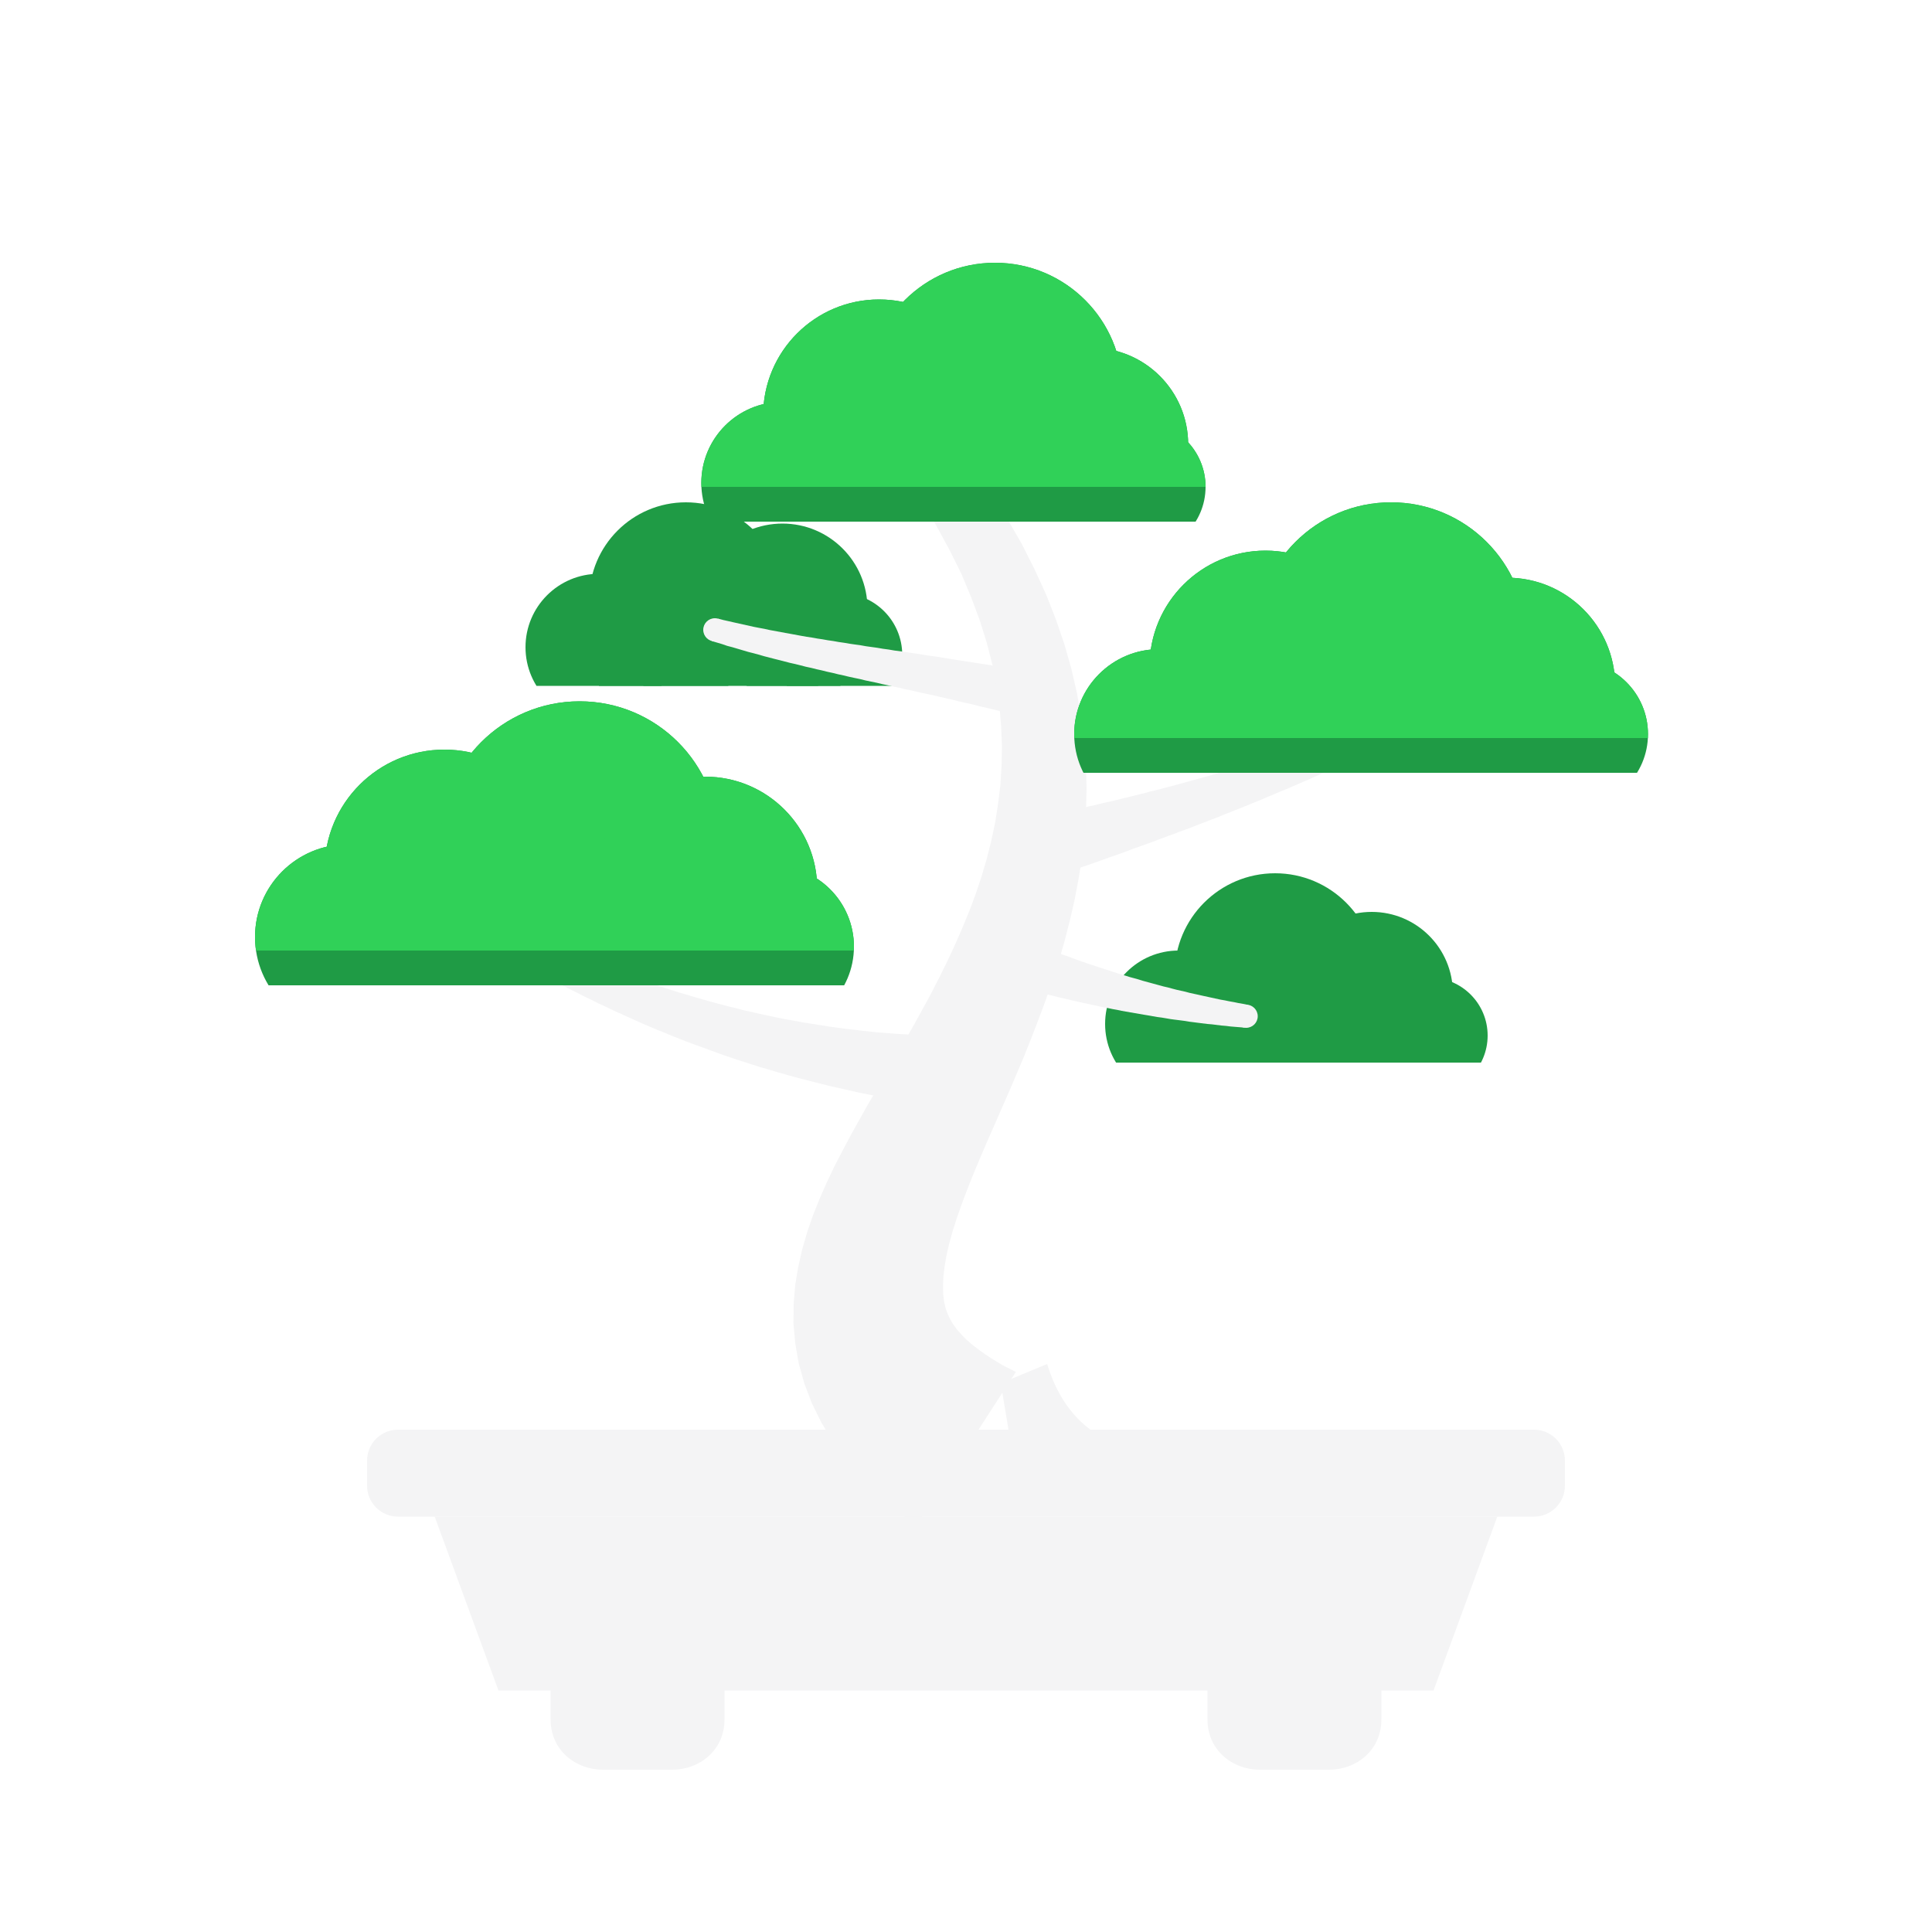
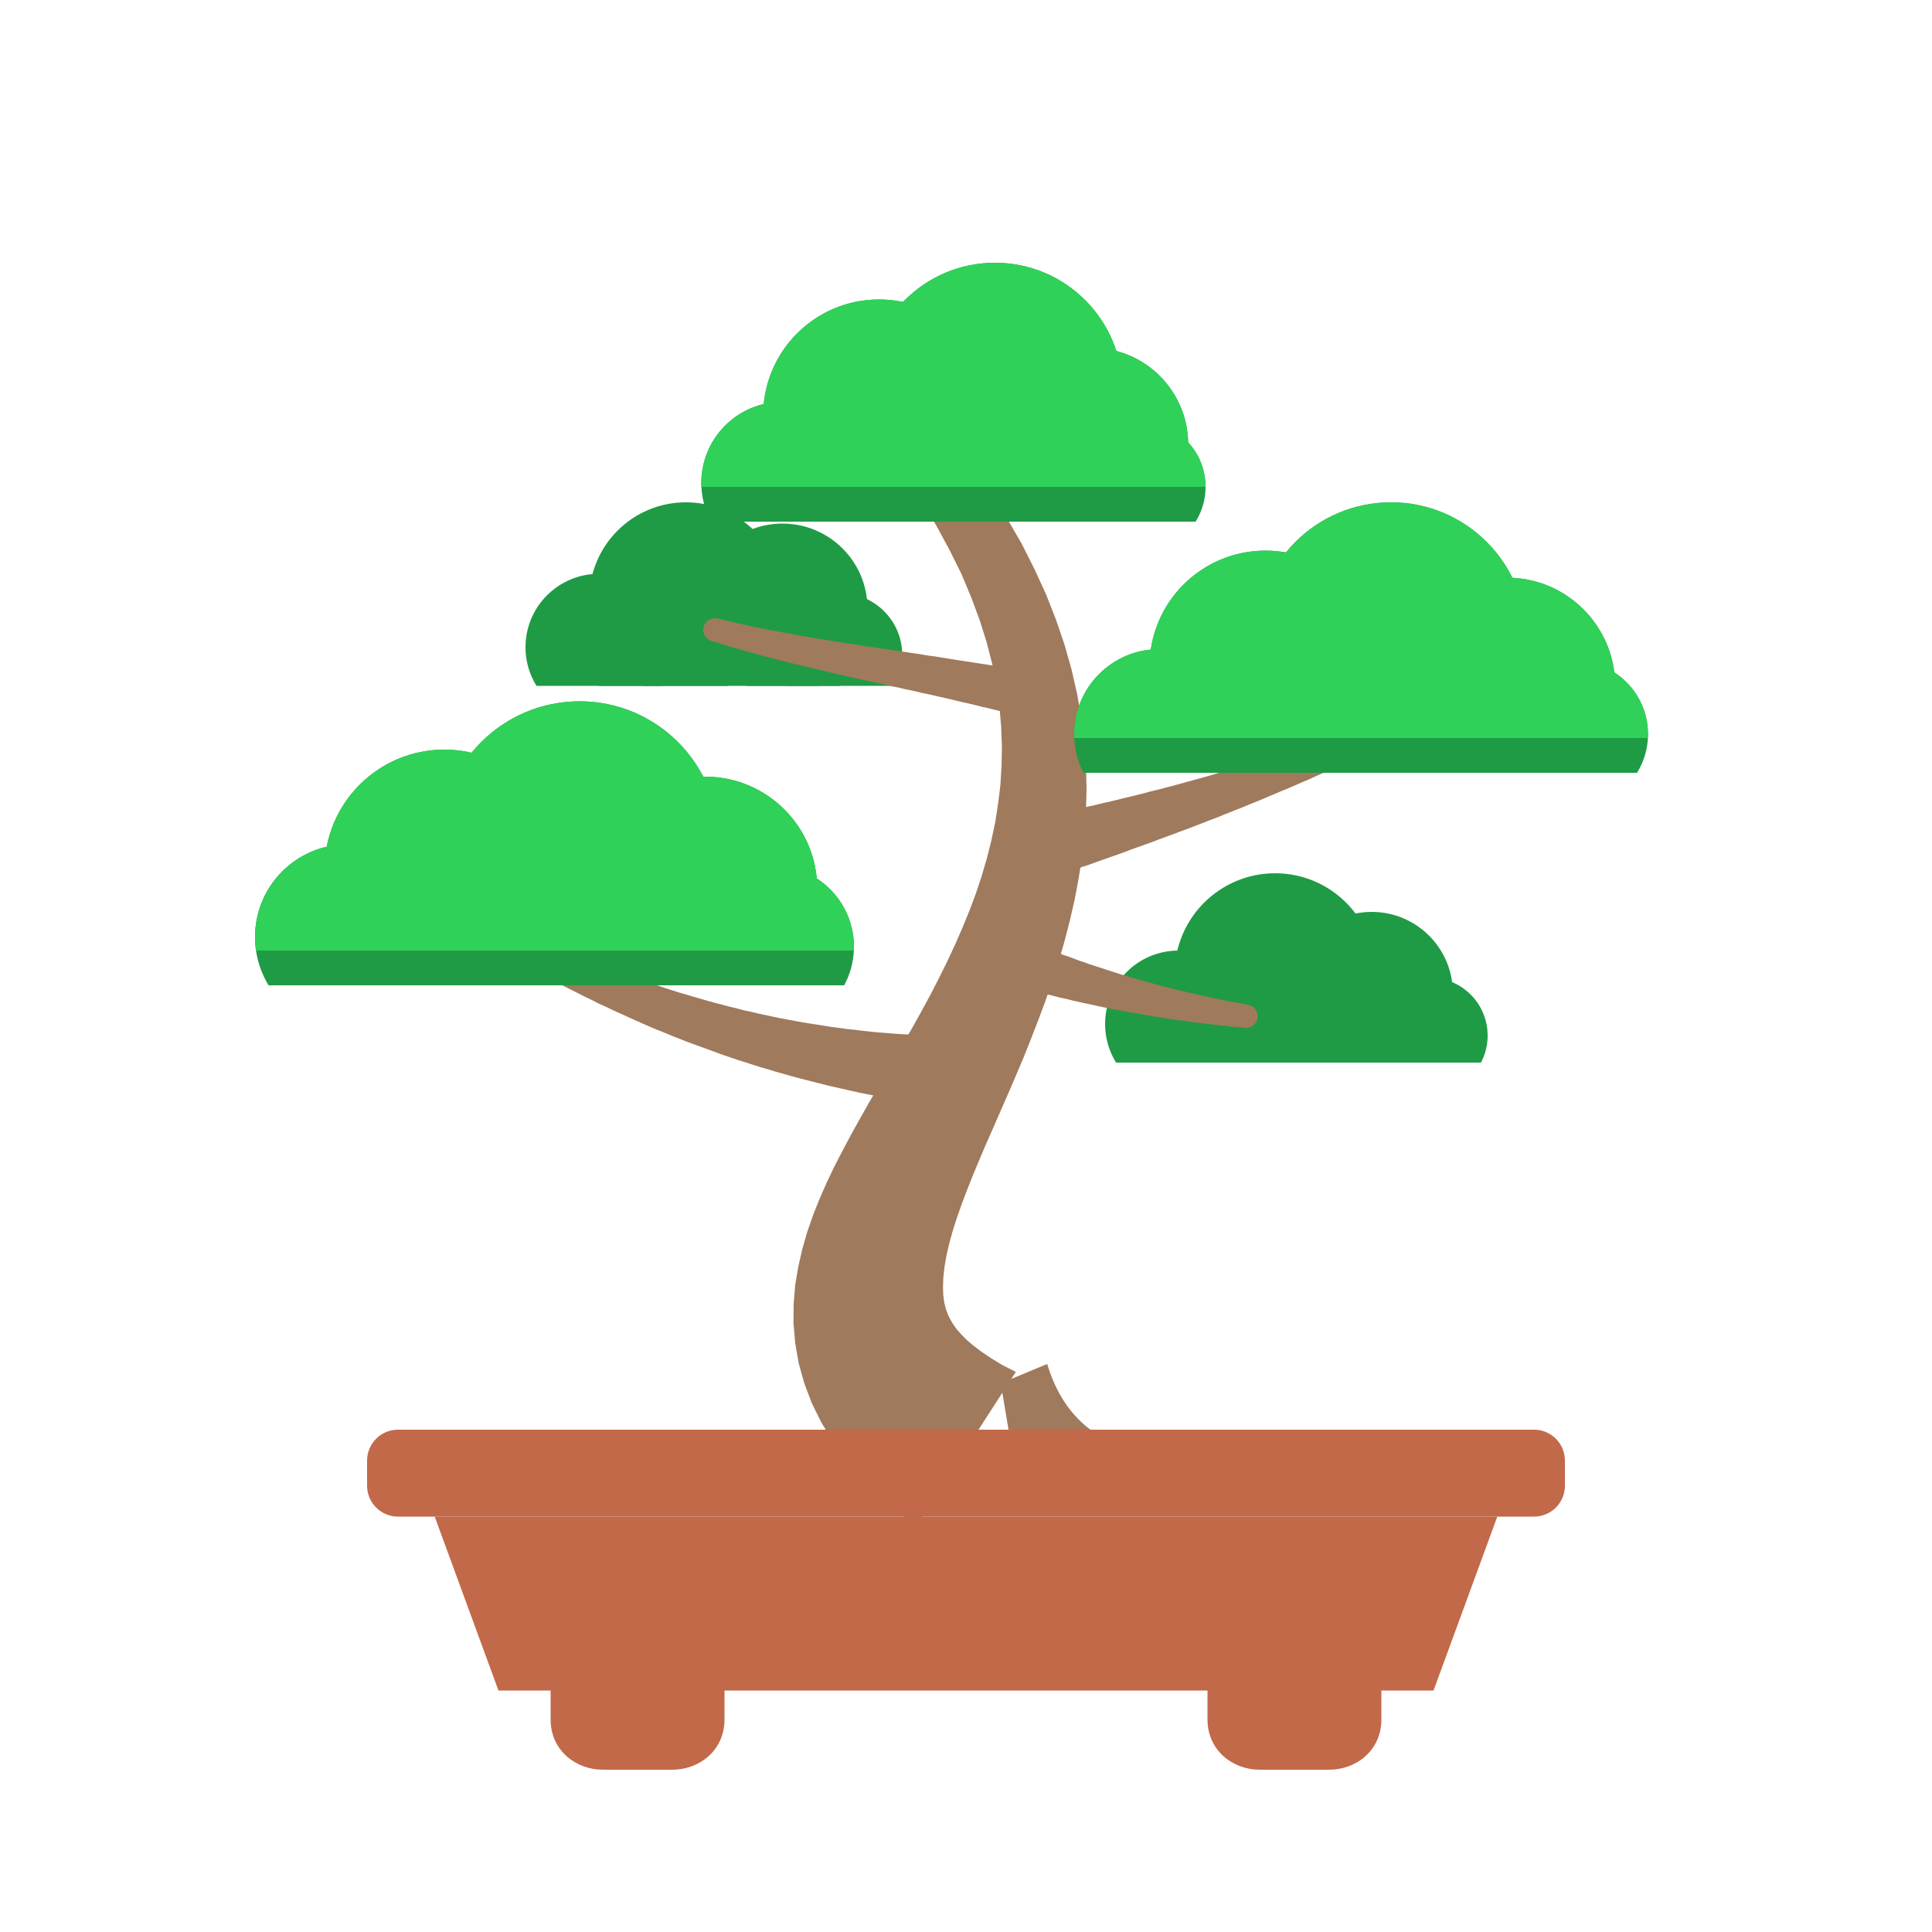
<svg xmlns="http://www.w3.org/2000/svg" viewBox="0 0 100 100" width="512" height="512">
  <g>
    <g data-part="depth">
      <clipPath id="t6bk0">
        <rect x="-10" y="-10" width="120" height="45.5" />
      </clipPath>
      <g fill="#1f9b45" clip-path="url(#t6bk0)">
        <circle cx="31" cy="33.5" r="3.8" />
        <circle cx="35.5" cy="31" r="5" />
        <circle cx="40.5" cy="31.5" r="4.4" />
        <circle cx="43.5" cy="33.9" r="3.2" />
        <rect x="31" y="32.3" width="12.5" height="3.2" />
      </g>
    </g>
    <g data-part="depth">
      <clipPath id="t6bk1">
        <rect x="-10" y="-10" width="120" height="65" />
      </clipPath>
      <g fill="#1f9b45" clip-path="url(#t6bk1)">
        <circle cx="61" cy="53" r="3.8" />
        <circle cx="66" cy="50.4" r="5.2" />
        <circle cx="71" cy="51.4" r="4.2" />
        <circle cx="74" cy="53.6" r="3" />
        <rect x="61" y="52" width="13" height="3" />
      </g>
    </g>
-     <g fill="#f4f4f5">
+     <g fill="#a07a5c">
      <g data-part="trunk">
        <path d="M53.66 34.83L53.31 34.77L52.96 34.71L52.62 34.66L52.28 34.6L51.94 34.54L51.61 34.49L51.28 34.43L50.95 34.38L50.63 34.33L50.3 34.28L49.98 34.23L49.66 34.18L49.34 34.13L49.03 34.08L48.72 34.03L48.41 33.98L48.1 33.94L47.79 33.89L47.49 33.84L47.19 33.8L46.89 33.75L46.59 33.71L46.29 33.67L46 33.62L45.7 33.58L45.41 33.53L45.12 33.49L44.83 33.45L44.55 33.4L44.26 33.36L43.98 33.32L43.69 33.27L43.41 33.23L43.13 33.18L42.85 33.14L42.57 33.09L42.3 33.05L42.02 33L41.75 32.96L41.47 32.91L41.2 32.86L40.93 32.81L40.65 32.76L40.38 32.71L40.11 32.66L39.84 32.61L39.57 32.55L39.3 32.5L39.04 32.45L38.77 32.39L38.5 32.33L38.23 32.27L37.96 32.21L37.7 32.15L37.43 32.09L37.16 32.02L36.84 33.18L37.11 33.26L37.38 33.34L37.64 33.43L37.91 33.5L38.18 33.58L38.45 33.66L38.72 33.74L38.99 33.81L39.26 33.88L39.53 33.96L39.8 34.03L40.07 34.1L40.35 34.17L40.62 34.24L40.89 34.31L41.16 34.37L41.44 34.44L41.71 34.51L41.99 34.57L42.27 34.64L42.54 34.7L42.82 34.77L43.1 34.83L43.38 34.9L43.66 34.96L43.95 35.03L44.23 35.09L44.52 35.15L44.8 35.22L45.09 35.28L45.38 35.34L45.67 35.41L45.96 35.47L46.25 35.54L46.55 35.6L46.84 35.67L47.14 35.73L47.44 35.8L47.74 35.87L48.04 35.93L48.35 36L48.65 36.07L48.96 36.14L49.27 36.21L49.58 36.29L49.89 36.36L50.21 36.43L50.53 36.51L50.85 36.59L51.17 36.66L51.49 36.74L51.82 36.82L52.15 36.91L52.48 36.99L52.81 37.08L53.14 37.17Z" />
        <circle cx="37" cy="32.6" r="0.6" />
        <path d="M51.36 50.72L51.6 50.78L51.83 50.85L52.07 50.91L52.3 50.97L52.53 51.04L52.76 51.1L53 51.16L53.23 51.22L53.46 51.28L53.69 51.34L53.92 51.4L54.15 51.46L54.38 51.51L54.61 51.57L54.84 51.63L55.07 51.68L55.3 51.73L55.53 51.79L55.76 51.84L55.98 51.89L56.21 51.94L56.44 51.99L56.67 52.04L56.9 52.09L57.13 52.14L57.36 52.18L57.59 52.23L57.82 52.27L58.05 52.32L58.28 52.36L58.51 52.4L58.74 52.44L58.97 52.48L59.2 52.52L59.44 52.56L59.67 52.6L59.9 52.64L60.13 52.67L60.37 52.71L60.6 52.75L60.83 52.78L61.07 52.81L61.3 52.84L61.54 52.88L61.78 52.91L62.01 52.94L62.25 52.97L62.49 53L62.73 53.02L62.97 53.05L63.21 53.08L63.45 53.1L63.69 53.13L63.93 53.15L64.18 53.17L64.42 53.19L64.58 52.01L64.34 51.96L64.11 51.92L63.87 51.87L63.64 51.83L63.4 51.78L63.17 51.74L62.94 51.69L62.71 51.64L62.48 51.59L62.25 51.54L62.03 51.49L61.8 51.44L61.57 51.39L61.35 51.33L61.12 51.28L60.9 51.23L60.67 51.17L60.45 51.11L60.23 51.06L60.01 51L59.79 50.94L59.57 50.88L59.35 50.82L59.13 50.76L58.91 50.69L58.69 50.63L58.47 50.57L58.25 50.5L58.04 50.44L57.82 50.37L57.6 50.3L57.39 50.23L57.17 50.16L56.96 50.09L56.74 50.02L56.53 49.95L56.31 49.88L56.1 49.8L55.88 49.73L55.67 49.65L55.45 49.57L55.24 49.49L55.02 49.42L54.81 49.34L54.6 49.25L54.38 49.17L54.17 49.09L53.95 49L53.74 48.92L53.52 48.83L53.31 48.74L53.09 48.65L52.88 48.56L52.66 48.47L52.45 48.38L52.24 48.28Z" />
        <circle cx="64.5" cy="52.6" r="0.6" />
        <path d="M49.63 53.6L49.24 53.61L48.85 53.61L48.46 53.61L48.07 53.59L47.68 53.58L47.3 53.56L46.91 53.54L46.53 53.52L46.14 53.49L45.76 53.46L45.37 53.43L44.99 53.39L44.61 53.35L44.23 53.3L43.84 53.26L43.46 53.21L43.08 53.16L42.7 53.1L42.32 53.04L41.94 52.98L41.56 52.92L41.18 52.85L40.8 52.78L40.42 52.71L40.04 52.63L39.67 52.55L39.29 52.47L38.91 52.38L38.53 52.3L38.16 52.2L37.78 52.11L37.4 52.01L37.02 51.91L36.65 51.81L36.27 51.7L35.89 51.59L35.52 51.48L35.14 51.37L34.77 51.25L34.39 51.13L34.01 51L33.64 50.88L33.26 50.75L32.88 50.61L32.51 50.48L32.13 50.34L31.75 50.2L31.38 50.05L31 49.9L30.62 49.75L30.25 49.6L29.87 49.44L29.49 49.28L29.11 49.12L28.74 48.95L28.36 48.78L27.64 50.22L28.01 50.42L28.39 50.62L28.76 50.82L29.13 51.01L29.5 51.2L29.88 51.39L30.25 51.58L30.63 51.76L31 51.95L31.38 52.12L31.75 52.3L32.13 52.47L32.5 52.64L32.88 52.81L33.26 52.98L33.63 53.14L34.01 53.3L34.39 53.45L34.77 53.61L35.15 53.76L35.53 53.91L35.91 54.05L36.29 54.19L36.68 54.33L37.06 54.47L37.44 54.61L37.83 54.74L38.21 54.87L38.6 54.99L38.99 55.12L39.37 55.24L39.76 55.35L40.15 55.47L40.54 55.58L40.93 55.69L41.33 55.8L41.72 55.9L42.11 56L42.51 56.1L42.9 56.2L43.3 56.29L43.7 56.38L44.1 56.47L44.49 56.56L44.9 56.64L45.3 56.72L45.7 56.8L46.1 56.87L46.51 56.94L46.91 57.01L47.32 57.08L47.73 57.14L48.14 57.21L48.55 57.27L48.96 57.33L49.37 57.4Z" />
        <circle cx="28" cy="49.5" r="0.8" />
        <path d="M54.04 45.59L54.32 45.48L54.61 45.38L54.89 45.28L55.17 45.17L55.45 45.07L55.74 44.97L56.02 44.87L56.3 44.78L56.58 44.68L56.86 44.58L57.14 44.48L57.42 44.38L57.71 44.28L57.99 44.18L58.27 44.08L58.55 43.97L58.83 43.87L59.11 43.77L59.39 43.67L59.67 43.57L59.95 43.46L60.23 43.36L60.52 43.25L60.8 43.15L61.08 43.04L61.36 42.94L61.65 42.83L61.93 42.72L62.22 42.61L62.5 42.5L62.79 42.39L63.08 42.28L63.36 42.16L63.65 42.05L63.94 41.93L64.23 41.82L64.52 41.7L64.81 41.58L65.11 41.46L65.4 41.34L65.7 41.21L65.99 41.09L66.29 40.96L66.59 40.84L66.89 40.71L67.19 40.58L67.49 40.45L67.8 40.32L68.1 40.18L68.41 40.04L68.72 39.91L69.03 39.77L69.34 39.63L69.66 39.48L69.97 39.34L70.29 39.19L69.71 37.81L69.39 37.93L69.07 38.04L68.75 38.16L68.43 38.27L68.11 38.39L67.8 38.5L67.48 38.6L67.17 38.71L66.86 38.82L66.56 38.92L66.25 39.02L65.94 39.12L65.64 39.22L65.34 39.32L65.04 39.41L64.74 39.51L64.44 39.6L64.14 39.69L63.84 39.78L63.55 39.87L63.25 39.95L62.96 40.04L62.67 40.13L62.38 40.21L62.09 40.29L61.8 40.37L61.51 40.45L61.22 40.53L60.93 40.61L60.64 40.69L60.35 40.76L60.07 40.84L59.78 40.91L59.49 40.98L59.21 41.06L58.92 41.13L58.64 41.2L58.35 41.27L58.06 41.34L57.78 41.41L57.49 41.48L57.21 41.54L56.92 41.61L56.64 41.68L56.35 41.74L56.06 41.81L55.78 41.87L55.49 41.93L55.2 42L54.91 42.06L54.62 42.12L54.33 42.18L54.04 42.24L53.75 42.3L53.45 42.36L53.16 42.41Z" />
        <circle cx="70" cy="38.5" r="0.75" />
        <path d="M52.58 71.01L51.87 70.65L51.28 70.29L50.78 69.95L50.36 69.63L50.02 69.34L49.75 69.06L49.52 68.8L49.34 68.55L49.19 68.3L49.06 68.03L48.95 67.73L48.87 67.39L48.82 67L48.81 66.57L48.83 66.08L48.89 65.56L48.99 64.98L49.13 64.37L49.31 63.72L49.53 63.03L49.78 62.32L50.06 61.58L50.37 60.8L50.7 60.01L51.05 59.19L51.42 58.35L51.8 57.48L52.19 56.59L52.58 55.68L52.97 54.76L53.35 53.81L53.73 52.83L54.1 51.84L54.45 50.83L54.79 49.8L55.09 48.75L55.37 47.67L55.62 46.58L55.83 45.47L56.01 44.33L56.13 43.18L56.21 42.01L56.24 40.82L56.21 39.62L56.12 38.4L55.97 37.16L55.75 35.91L55.46 34.64L55.1 33.37L54.66 32.08L54.15 30.78L53.55 29.47L52.88 28.14L52.11 26.81L51.26 25.46L50.32 24.1L47.68 25.9L48.46 27.2L49.15 28.47L49.76 29.7L50.27 30.92L50.71 32.1L51.07 33.25L51.36 34.38L51.57 35.48L51.73 36.56L51.82 37.61L51.86 38.64L51.84 39.65L51.78 40.64L51.66 41.61L51.51 42.57L51.31 43.51L51.08 44.43L50.81 45.35L50.51 46.25L50.18 47.13L49.82 48.01L49.44 48.88L49.04 49.74L48.62 50.59L48.19 51.43L47.74 52.26L47.28 53.09L46.81 53.91L46.35 54.72L45.87 55.53L45.41 56.34L44.94 57.14L44.49 57.94L44.04 58.75L43.61 59.56L43.19 60.37L42.8 61.19L42.43 62.03L42.09 62.88L41.79 63.74L41.53 64.64L41.32 65.56L41.16 66.51L41.08 67.49L41.07 68.49L41.16 69.52L41.34 70.56L41.63 71.6L42.02 72.63L42.52 73.64L43.12 74.62L43.81 75.56L44.59 76.46L45.45 77.33L46.4 78.16L47.42 78.99Z" />
        <circle cx="49" cy="25" r="1.6" />
      </g>
      <g data-part="roots">
        <path d="M40.6 75.2C43.8 74.7 45.6 72.9 46.3 70.2L49.2 71.6L48.4 75.2Z" />
        <path d="M59.4 75.2C56.4 74.7 54.9 72.9 54.2 70.6L51.8 71.6L52.4 75.2Z" />
      </g>
    </g>
    <g data-part="pads">
      <g fill="#1f9b45">
        <clipPath id="t6fd0">
          <rect x="-10" y="-10" width="120" height="61" />
        </clipPath>
        <g clip-path="url(#t6fd0)">
          <circle cx="18" cy="48.5" r="4.8" />
          <circle cx="23" cy="45" r="6.2" />
          <circle cx="30" cy="43.5" r="7.2" />
          <circle cx="36.5" cy="46" r="5.8" />
          <circle cx="40" cy="49" r="4.2" />
          <rect x="18" y="46.8" width="22" height="4.2" />
        </g>
      </g>
      <g fill="#30d158">
        <clipPath id="t6fl0">
          <rect x="-10" y="-10" width="120" height="59.2" />
        </clipPath>
        <g clip-path="url(#t6fl0)">
          <circle cx="18" cy="48.5" r="4.8" />
          <circle cx="23" cy="45" r="6.2" />
          <circle cx="30" cy="43.5" r="7.2" />
          <circle cx="36.5" cy="46" r="5.8" />
          <circle cx="40" cy="49" r="4.2" />
          <rect x="18" y="46.8" width="22" height="4.2" />
        </g>
      </g>
    </g>
    <g data-part="pads">
      <g fill="#1f9b45">
        <clipPath id="t6fd1">
          <rect x="-10" y="-10" width="120" height="50" />
        </clipPath>
        <g clip-path="url(#t6fd1)">
          <circle cx="60" cy="38" r="4.4" />
          <circle cx="65.5" cy="34.5" r="6" />
          <circle cx="72" cy="33" r="7" />
          <circle cx="78" cy="35.5" r="5.6" />
          <circle cx="81.5" cy="38" r="3.8" />
          <rect x="60" y="36.2" width="21.5" height="3.8" />
        </g>
      </g>
      <g fill="#30d158">
        <clipPath id="t6fl1">
          <rect x="-10" y="-10" width="120" height="48.2" />
        </clipPath>
        <g clip-path="url(#t6fl1)">
          <circle cx="60" cy="38" r="4.4" />
          <circle cx="65.5" cy="34.5" r="6" />
          <circle cx="72" cy="33" r="7" />
          <circle cx="78" cy="35.5" r="5.6" />
          <circle cx="81.5" cy="38" r="3.8" />
          <rect x="60" y="36.2" width="21.5" height="3.8" />
        </g>
      </g>
    </g>
    <g data-part="pads">
      <g fill="#1f9b45">
        <clipPath id="t6fd2">
          <rect x="-10" y="-10" width="120" height="37" />
        </clipPath>
        <g clip-path="url(#t6fd2)">
          <circle cx="40.5" cy="25" r="4.2" />
          <circle cx="45.5" cy="21.5" r="6" />
          <circle cx="51.5" cy="20.2" r="6.6" />
          <circle cx="56.5" cy="23" r="5" />
          <circle cx="59" cy="25.2" r="3.4" />
          <rect x="40.5" y="23.6" width="18.5" height="3.4" />
        </g>
      </g>
      <g fill="#30d158">
        <clipPath id="t6fl2">
          <rect x="-10" y="-10" width="120" height="35.2" />
        </clipPath>
        <g clip-path="url(#t6fl2)">
          <circle cx="40.5" cy="25" r="4.2" />
          <circle cx="45.5" cy="21.5" r="6" />
          <circle cx="51.5" cy="20.2" r="6.6" />
          <circle cx="56.5" cy="23" r="5" />
          <circle cx="59" cy="25.2" r="3.4" />
          <rect x="40.5" y="23.6" width="18.5" height="3.4" />
        </g>
      </g>
    </g>
  </g>
-   <g data-part="pot" fill="#f4f4f5">
+   <g data-part="pot" fill="#c2694a">
    <rect x="19" y="74" width="62" height="4.5" rx="1.6" />
    <path d="M22.5 78.5H77.5L74.2 87.5H25.8Z" />
    <path d="M28.5 87.4H37.5V89C37.5 90.6 36.2 91.6 34.8 91.6H31.2C29.8 91.6 28.5 90.6 28.5 89Z" />
    <path d="M62.5 87.4H71.5V89C71.5 90.6 70.2 91.6 68.8 91.6H65.2C63.8 91.6 62.5 90.6 62.5 89Z" />
  </g>
</svg>
